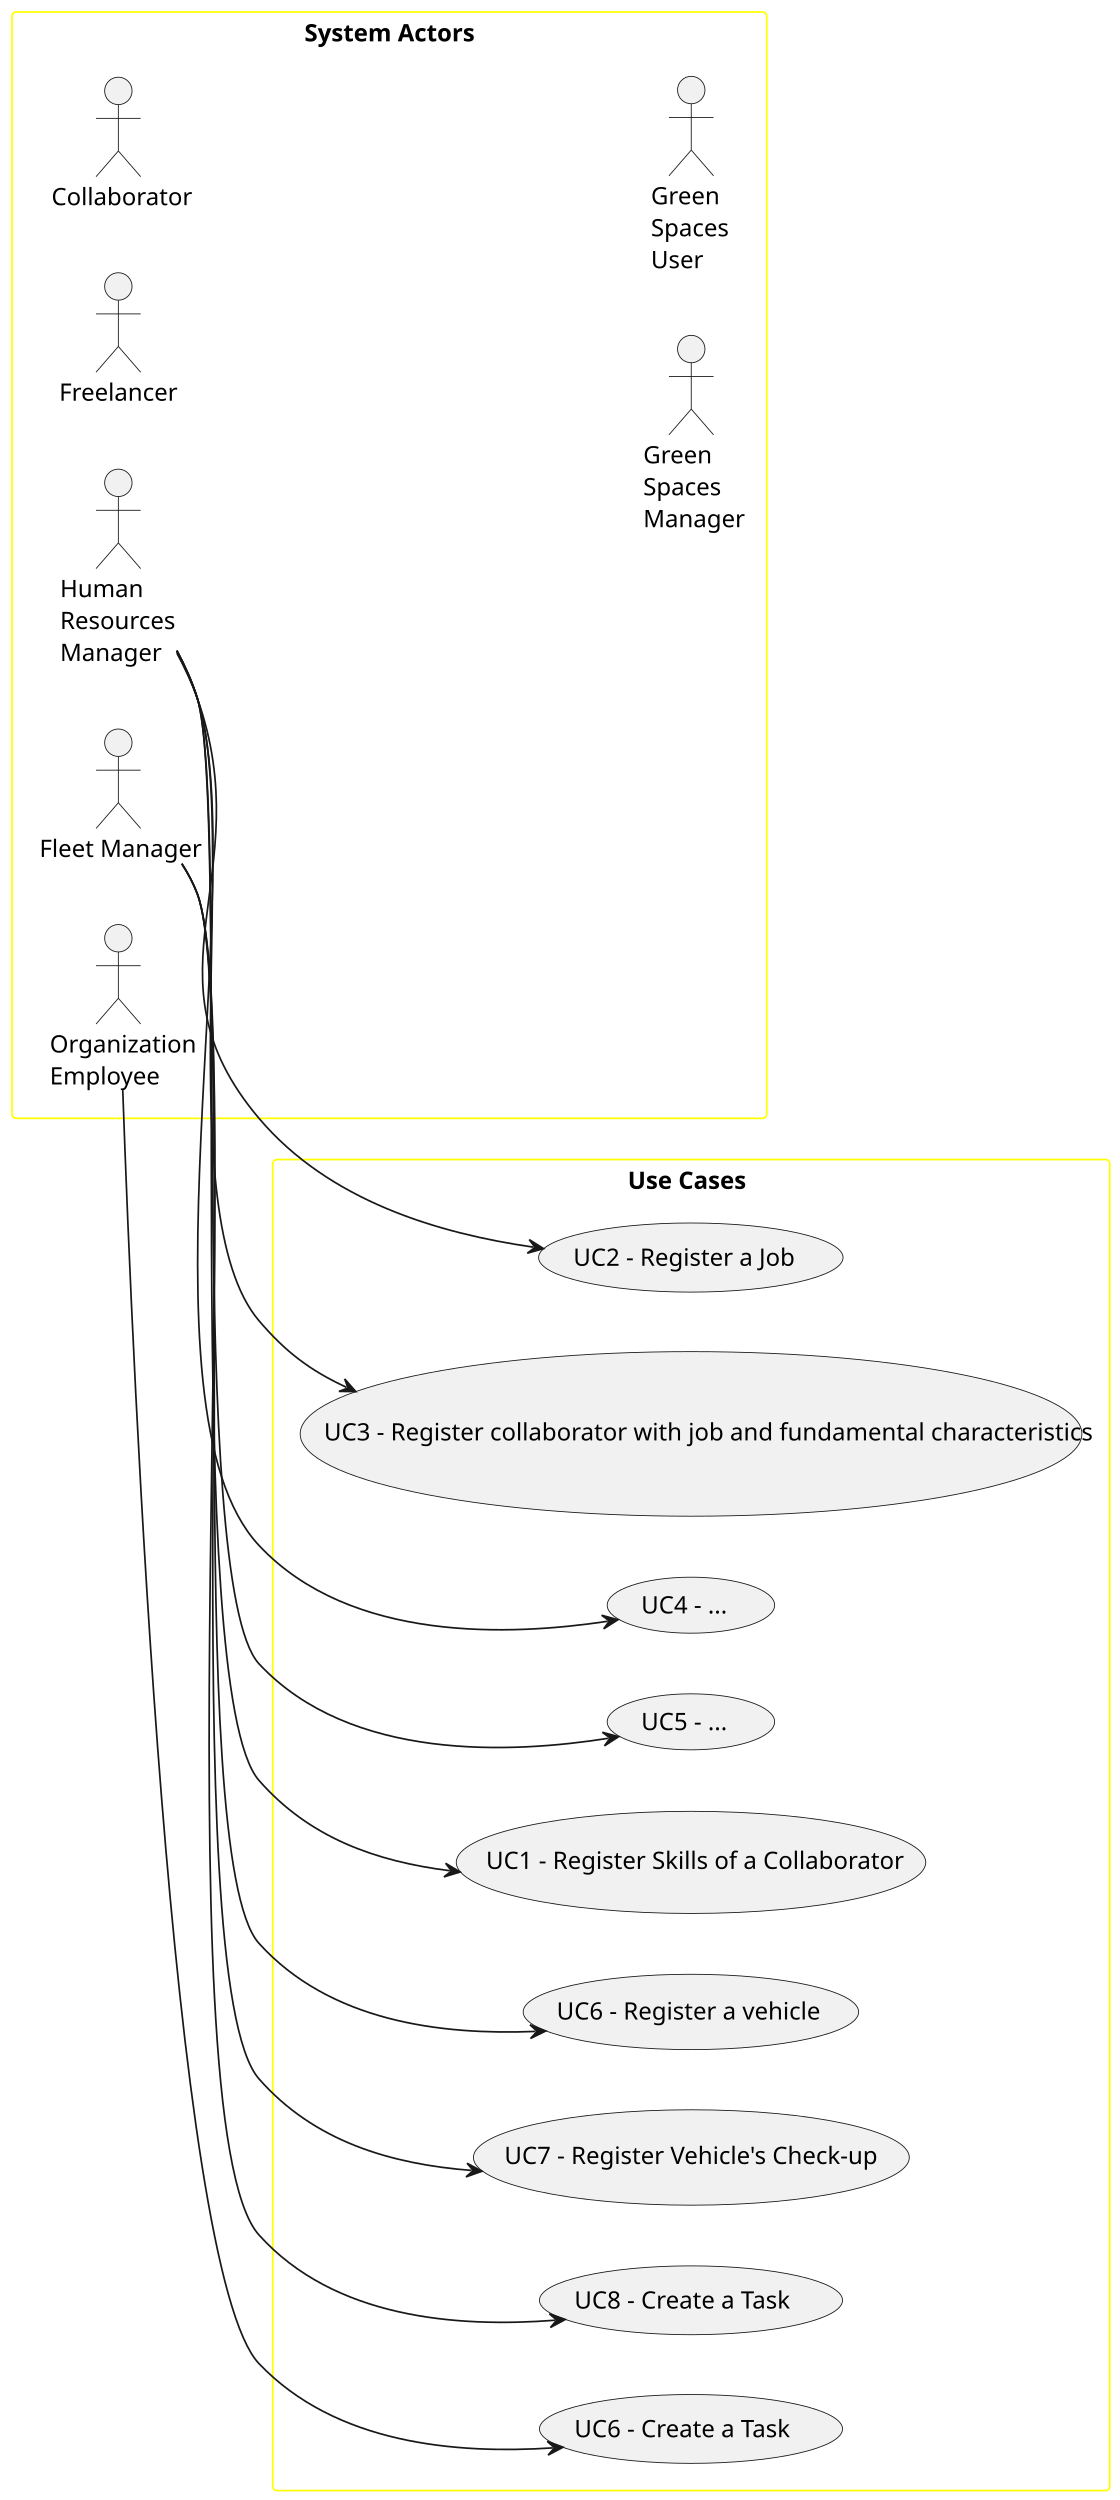
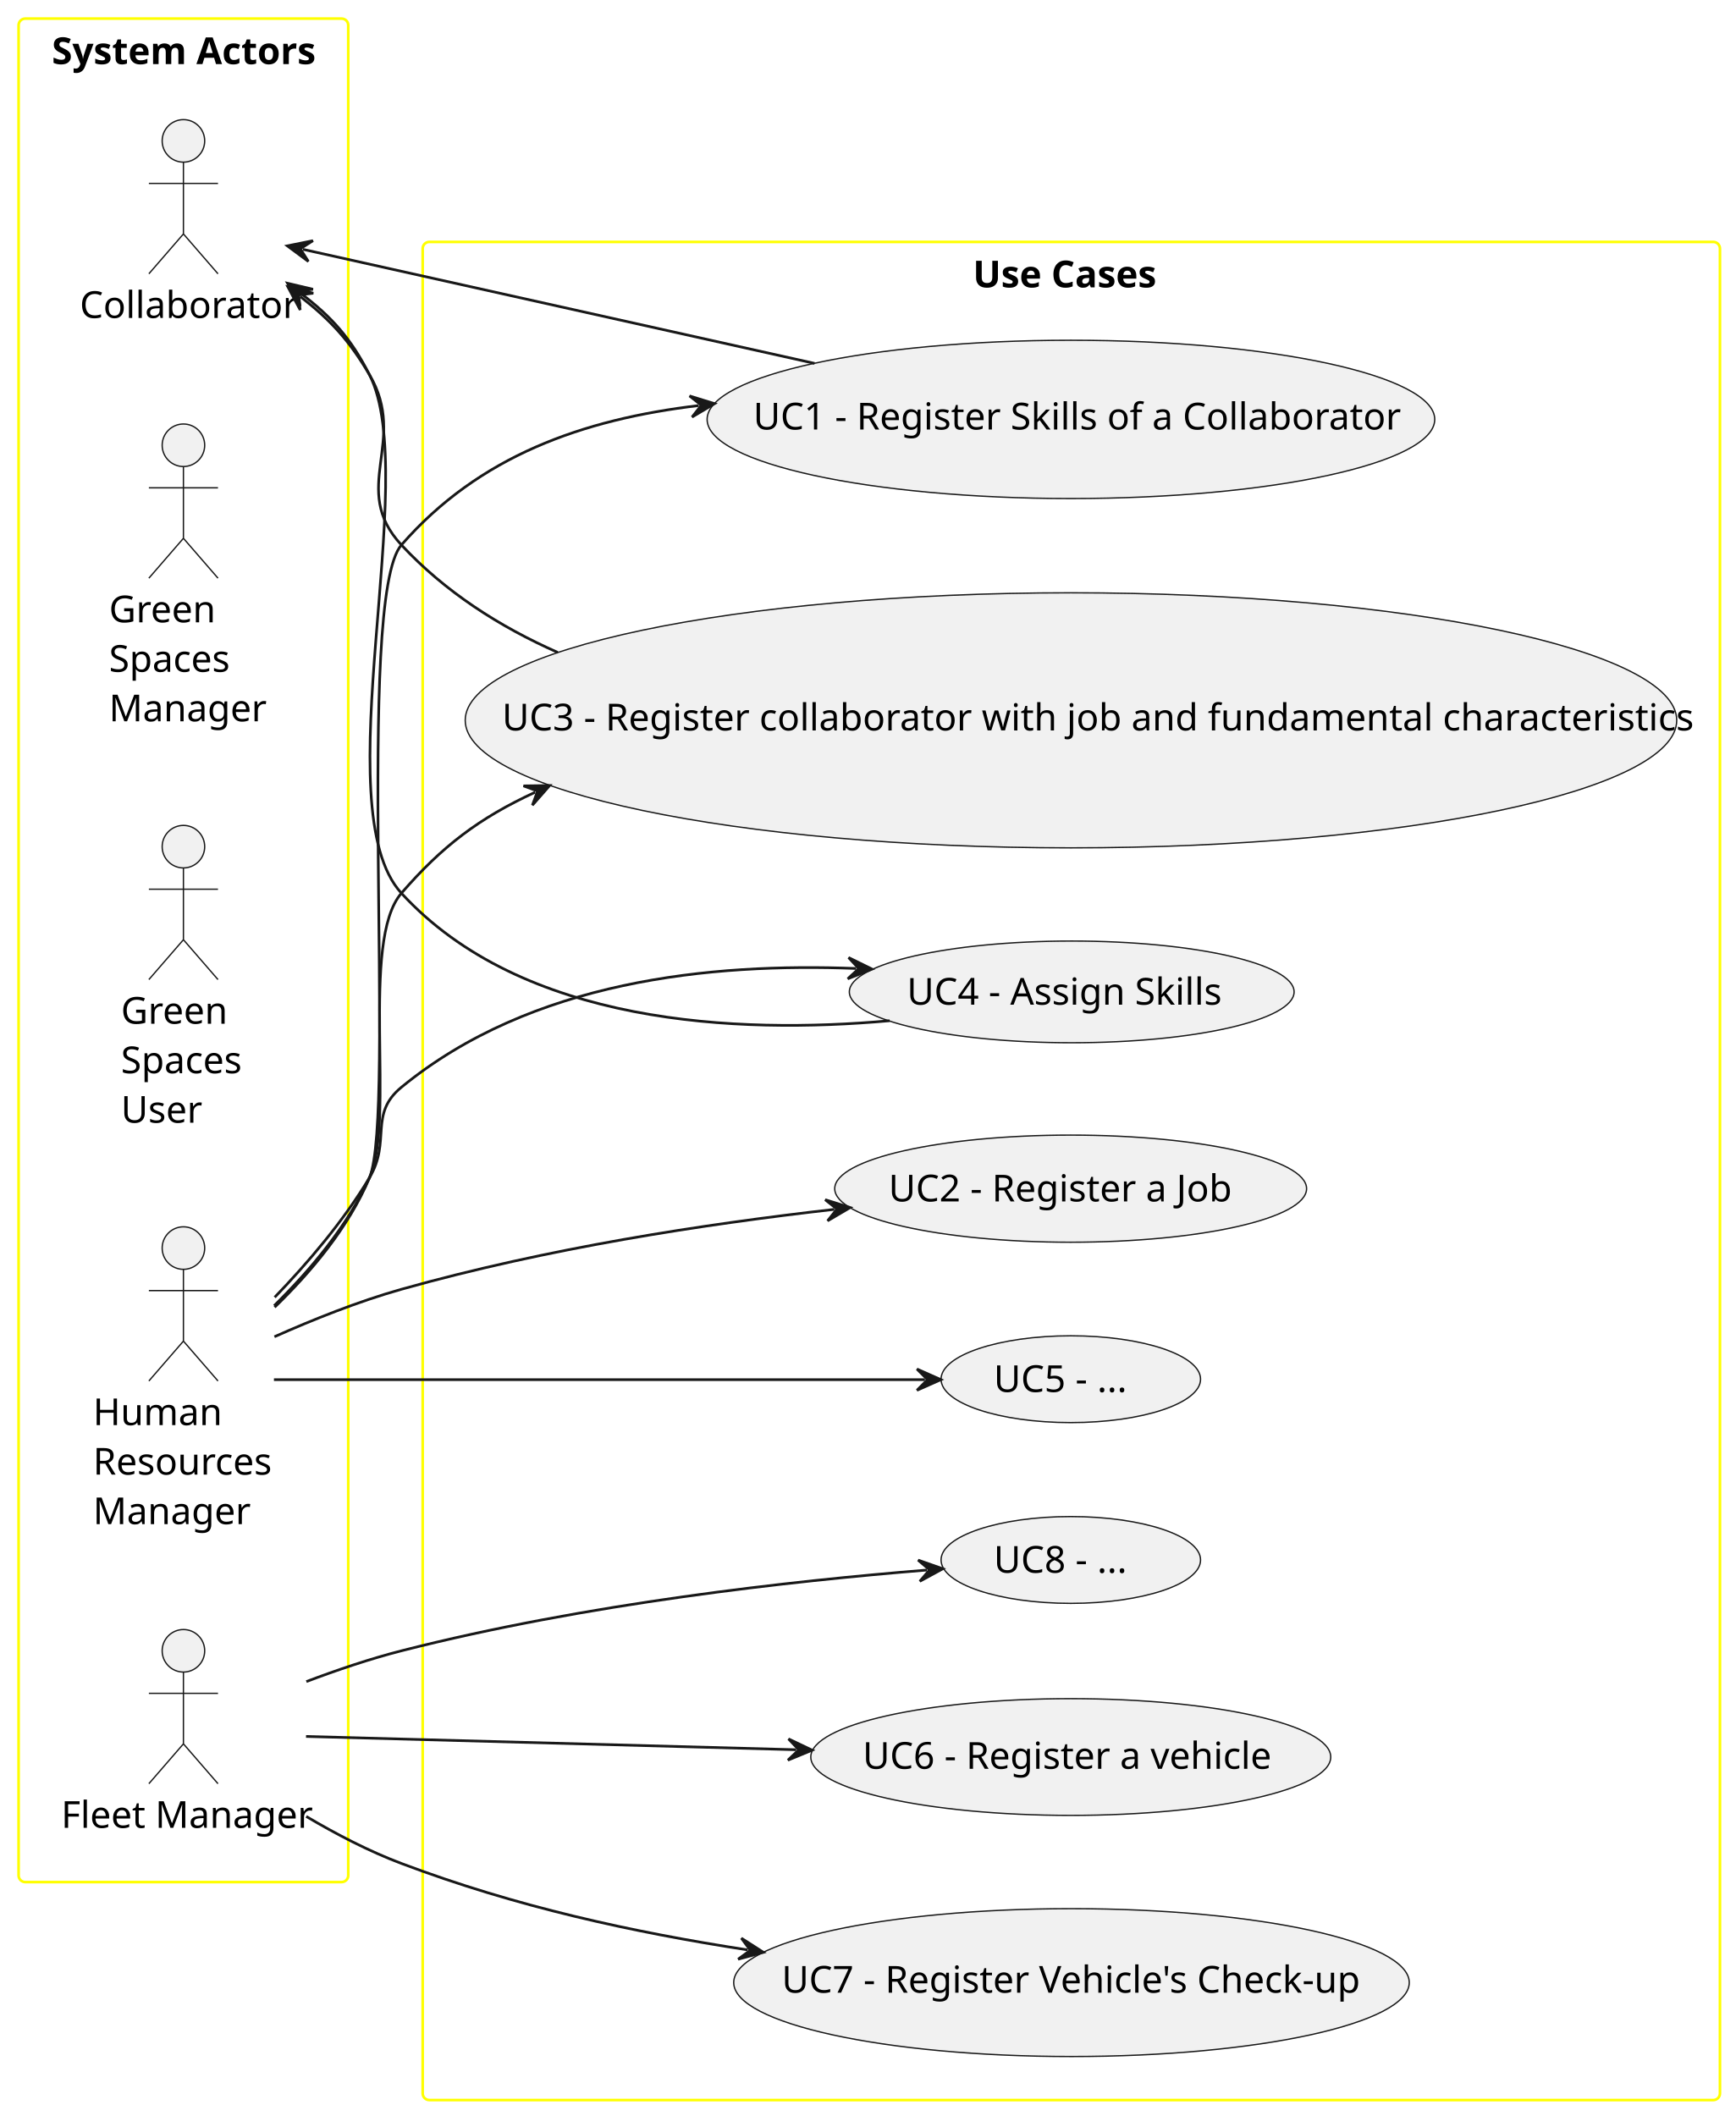
- <svg xmlns="http://www.w3.org/2000/svg" contentStyleType="text/css" height="583.2px" preserveAspectRatio="none" style="width:261px;height:583px;background:#FFFFFF;" version="1.1" viewBox="0 0 261 583" width="261.2px" zoomAndPan="magnify">
+ <svg xmlns="http://www.w3.org/2000/svg" contentStyleType="text/css" height="796px" preserveAspectRatio="none" style="width:653px;height:796px;background:#FFFFFF;" version="1.1" viewBox="0 0 653 796" width="653px" zoomAndPan="magnify">
  <defs />
  <g>
    <g id="cluster_actors">
-       <rect fill="none" height="258" rx="1" ry="1" style="stroke:#FFFF00;stroke-width:0.4;" width="176" x="2.8" y="2.8" />
-       <text fill="#000000" font-family="sans-serif" font-size="5.6" font-weight="bold" lengthAdjust="spacing" textLength="39.6" x="71" y="9.643">System Actors</text>
+       <rect fill="none" height="701" rx="2.5" ry="2.5" style="stroke:#FFFF00;stroke-width:1.0;" width="124" x="7" y="7" />
+       <text fill="#000000" font-family="sans-serif" font-size="14" font-weight="bold" lengthAdjust="spacing" textLength="99" x="19.5" y="24.107">System Actors</text>
    </g>
    <g id="cluster_usecases">
-       <rect fill="none" height="310.4" rx="1" ry="1" style="stroke:#FFFF00;stroke-width:0.4;" width="195.2" x="63.6" y="270.4" />
-       <text fill="#000000" font-family="sans-serif" font-size="5.6" font-weight="bold" lengthAdjust="spacing" textLength="29.6" x="146.4" y="277.243">Use Cases</text>
-     </g>
-     <g id="elem_Freelancer">
-       <ellipse cx="27.6" cy="66.8" fill="#F1F1F1" rx="3.2" ry="3.2" style="stroke:#181818;stroke-width:0.2;" />
-       <path d="M27.6,70 L27.6,80.8 M22.4,73.2 L32.8,73.2 M27.6,80.8 L22.4,86.8 M27.6,80.8 L32.8,86.8 " fill="none" style="stroke:#181818;stroke-width:0.2;" />
-       <text fill="#000000" font-family="sans-serif" font-size="5.6" lengthAdjust="spacing" textLength="27.6" x="13.8" y="93.443">Freelancer</text>
+       <rect fill="none" height="699" rx="2.5" ry="2.5" style="stroke:#FFFF00;stroke-width:1.0;" width="488" x="159" y="91" />
+       <text fill="#000000" font-family="sans-serif" font-size="14" font-weight="bold" lengthAdjust="spacing" textLength="74" x="366" y="108.107">Use Cases</text>
    </g>
    <g id="elem_Collaborator">
-       <ellipse cx="27.6" cy="21.2" fill="#F1F1F1" rx="3.2" ry="3.2" style="stroke:#181818;stroke-width:0.2;" />
-       <path d="M27.6,24.4 L27.6,35.2 M22.4,27.6 L32.8,27.6 M27.6,35.2 L22.4,41.2 M27.6,35.2 L32.8,41.2 " fill="none" style="stroke:#181818;stroke-width:0.2;" />
-       <text fill="#000000" font-family="sans-serif" font-size="5.6" lengthAdjust="spacing" textLength="31.2" x="12" y="47.843">Collaborator</text>
+       <ellipse cx="69" cy="53" fill="#F1F1F1" rx="8" ry="8" style="stroke:#181818;stroke-width:0.5;" />
+       <path d="M69,61 L69,88 M56,69 L82,69 M69,88 L56,103 M69,88 L82,103 " fill="none" style="stroke:#181818;stroke-width:0.5;" />
+       <text fill="#000000" font-family="sans-serif" font-size="14" lengthAdjust="spacing" textLength="78" x="30" y="119.607">Collaborator</text>
    </g>
    <g id="elem_GSM">
-       <ellipse cx="161.2" cy="81.4" fill="#F1F1F1" rx="3.2" ry="3.2" style="stroke:#181818;stroke-width:0.2;" />
-       <path d="M161.2,84.6 L161.2,95.4 M156,87.8 L166.4,87.8 M161.2,95.4 L156,101.4 M161.2,95.4 L166.4,101.4 " fill="none" style="stroke:#181818;stroke-width:0.2;" />
-       <text fill="#000000" font-family="sans-serif" font-size="5.6" lengthAdjust="spacing" textLength="16" x="150" y="108.043">Green</text>
-       <text fill="#000000" font-family="sans-serif" font-size="5.6" lengthAdjust="spacing" textLength="18.8" x="150" y="115.491">Spaces</text>
-       <text fill="#000000" font-family="sans-serif" font-size="5.6" lengthAdjust="spacing" textLength="22.4" x="150" y="122.94">Manager</text>
+       <ellipse cx="69" cy="167.5" fill="#F1F1F1" rx="8" ry="8" style="stroke:#181818;stroke-width:0.5;" />
+       <path d="M69,175.5 L69,202.5 M56,183.5 L82,183.5 M69,202.5 L56,217.5 M69,202.5 L82,217.5 " fill="none" style="stroke:#181818;stroke-width:0.5;" />
+       <text fill="#000000" font-family="sans-serif" font-size="14" lengthAdjust="spacing" textLength="40" x="41" y="234.107">Green</text>
+       <text fill="#000000" font-family="sans-serif" font-size="14" lengthAdjust="spacing" textLength="47" x="41" y="252.728">Spaces</text>
+       <text fill="#000000" font-family="sans-serif" font-size="14" lengthAdjust="spacing" textLength="56" x="41" y="271.35">Manager</text>
    </g>
    <g id="elem_GSU">
-       <ellipse cx="161.2" cy="21" fill="#F1F1F1" rx="3.2" ry="3.2" style="stroke:#181818;stroke-width:0.2;" />
-       <path d="M161.2,24.2 L161.2,35 M156,27.4 L166.4,27.4 M161.2,35 L156,41 M161.2,35 L166.4,41 " fill="none" style="stroke:#181818;stroke-width:0.2;" />
-       <text fill="#000000" font-family="sans-serif" font-size="5.6" lengthAdjust="spacing" textLength="16" x="151.8" y="47.643">Green</text>
-       <text fill="#000000" font-family="sans-serif" font-size="5.6" lengthAdjust="spacing" textLength="18.8" x="151.8" y="55.091">Spaces</text>
-       <text fill="#000000" font-family="sans-serif" font-size="5.6" lengthAdjust="spacing" textLength="11.6" x="151.8" y="62.54">User</text>
+       <ellipse cx="69" cy="318.5" fill="#F1F1F1" rx="8" ry="8" style="stroke:#181818;stroke-width:0.5;" />
+       <path d="M69,326.5 L69,353.5 M56,334.5 L82,334.5 M69,353.5 L56,368.5 M69,353.5 L82,368.5 " fill="none" style="stroke:#181818;stroke-width:0.5;" />
+       <text fill="#000000" font-family="sans-serif" font-size="14" lengthAdjust="spacing" textLength="40" x="45.5" y="385.107">Green</text>
+       <text fill="#000000" font-family="sans-serif" font-size="14" lengthAdjust="spacing" textLength="47" x="45.5" y="403.728">Spaces</text>
+       <text fill="#000000" font-family="sans-serif" font-size="14" lengthAdjust="spacing" textLength="29" x="45.5" y="422.35">User</text>
    </g>
    <g id="elem_HRM">
-       <ellipse cx="27.6" cy="112.6" fill="#F1F1F1" rx="3.2" ry="3.2" style="stroke:#181818;stroke-width:0.2;" />
-       <path d="M27.6,115.8 L27.6,126.6 M22.4,119 L32.8,119 M27.6,126.6 L22.4,132.6 M27.6,126.6 L32.8,132.6 " fill="none" style="stroke:#181818;stroke-width:0.2;" />
-       <text fill="#000000" font-family="sans-serif" font-size="5.6" lengthAdjust="spacing" textLength="17.6" x="14" y="139.243">Human</text>
-       <text fill="#000000" font-family="sans-serif" font-size="5.6" lengthAdjust="spacing" textLength="27.2" x="14" y="146.691">Resources</text>
-       <text fill="#000000" font-family="sans-serif" font-size="5.6" lengthAdjust="spacing" textLength="22.4" x="14" y="154.14">Manager</text>
+       <ellipse cx="69" cy="469.5" fill="#F1F1F1" rx="8" ry="8" style="stroke:#181818;stroke-width:0.5;" />
+       <path d="M69,477.5 L69,504.5 M56,485.5 L82,485.5 M69,504.5 L56,519.5 M69,504.5 L82,519.5 " fill="none" style="stroke:#181818;stroke-width:0.5;" />
+       <text fill="#000000" font-family="sans-serif" font-size="14" lengthAdjust="spacing" textLength="44" x="35" y="536.107">Human</text>
+       <text fill="#000000" font-family="sans-serif" font-size="14" lengthAdjust="spacing" textLength="68" x="35" y="554.729">Resources</text>
+       <text fill="#000000" font-family="sans-serif" font-size="14" lengthAdjust="spacing" textLength="56" x="35" y="573.35">Manager</text>
    </g>
    <g id="elem_FM">
-       <ellipse cx="27.6" cy="173.2" fill="#F1F1F1" rx="3.2" ry="3.2" style="stroke:#181818;stroke-width:0.2;" />
-       <path d="M27.6,176.4 L27.6,187.2 M22.4,179.6 L32.8,179.6 M27.6,187.2 L22.4,193.2 M27.6,187.2 L32.8,193.2 " fill="none" style="stroke:#181818;stroke-width:0.2;" />
-       <text fill="#000000" font-family="sans-serif" font-size="5.6" lengthAdjust="spacing" textLength="36.8" x="9.2" y="199.843">Fleet Manager</text>
-     </g>
-     <g id="elem_Employee">
-       <ellipse cx="27.6" cy="218.8" fill="#F1F1F1" rx="3.2" ry="3.2" style="stroke:#181818;stroke-width:0.2;" />
-       <path d="M27.6,222 L27.6,232.8 M22.4,225.2 L32.8,225.2 M27.6,232.8 L22.4,238.8 M27.6,232.8 L32.8,238.8 " fill="none" style="stroke:#181818;stroke-width:0.2;" />
-       <text fill="#000000" font-family="sans-serif" font-size="5.6" lengthAdjust="spacing" textLength="32" x="11.6" y="245.443">Organization</text>
-       <text fill="#000000" font-family="sans-serif" font-size="5.6" lengthAdjust="spacing" textLength="24.8" x="11.6" y="252.891">Employee</text>
-     </g>
-     <g id="elem_UC66">
-       <ellipse cx="161.141" cy="566.428" fill="#F1F1F1" rx="35.341" ry="8.028" style="stroke:#181818;stroke-width:0.2;" />
-       <text fill="#000000" font-family="sans-serif" font-size="5.6" lengthAdjust="spacing" textLength="52" x="133.941" y="568.35">UC6 - Create a Task</text>
+       <ellipse cx="69" cy="621" fill="#F1F1F1" rx="8" ry="8" style="stroke:#181818;stroke-width:0.5;" />
+       <path d="M69,629 L69,656 M56,637 L82,637 M69,656 L56,671 M69,656 L82,671 " fill="none" style="stroke:#181818;stroke-width:0.5;" />
+       <text fill="#000000" font-family="sans-serif" font-size="14" lengthAdjust="spacing" textLength="92" x="23" y="687.607">Fleet Manager</text>
    </g>
    <g id="elem_UC1">
-       <ellipse cx="161.142" cy="434.308" fill="#F1F1F1" rx="54.742" ry="11.909" style="stroke:#181818;stroke-width:0.2;" />
-       <text fill="#000000" font-family="sans-serif" font-size="5.6" lengthAdjust="spacing" textLength="95.6" x="113.342" y="435.827">UC1 - Register Skills of a Collaborator</text>
+       <ellipse cx="402.856" cy="157.771" fill="#F1F1F1" rx="136.856" ry="29.771" style="stroke:#181818;stroke-width:0.5;" />
+       <text fill="#000000" font-family="sans-serif" font-size="14" lengthAdjust="spacing" textLength="239" x="283.356" y="161.568">UC1 - Register Skills of a Collaborator</text>
    </g>
    <g id="elem_UC2">
-       <ellipse cx="161.101" cy="293.26" fill="#F1F1F1" rx="35.501" ry="8.06" style="stroke:#181818;stroke-width:0.2;" />
-       <text fill="#000000" font-family="sans-serif" font-size="5.6" lengthAdjust="spacing" textLength="52.4" x="133.701" y="295.182">UC2 - Register a Job</text>
+       <ellipse cx="402.752" cy="447.151" fill="#F1F1F1" rx="88.752" ry="20.151" style="stroke:#181818;stroke-width:0.5;" />
+       <text fill="#000000" font-family="sans-serif" font-size="14" lengthAdjust="spacing" textLength="131" x="334.252" y="451.954">UC2 - Register a Job</text>
    </g>
    <g id="elem_UC3">
-       <ellipse cx="161.149" cy="334.39" fill="#F1F1F1" rx="91.149" ry="19.19" style="stroke:#181818;stroke-width:0.2;" />
-       <text fill="#000000" font-family="sans-serif" font-size="5.6" lengthAdjust="spacing" textLength="171.2" x="75.549" y="335.909">UC3 - Register collaborator with job and fundamental characteristics</text>
+       <ellipse cx="402.871" cy="270.974" fill="#F1F1F1" rx="227.871" ry="47.974" style="stroke:#181818;stroke-width:0.5;" />
+       <text fill="#000000" font-family="sans-serif" font-size="14" lengthAdjust="spacing" textLength="428" x="188.871" y="274.771">UC3 - Register collaborator with job and fundamental characteristics</text>
    </g>
    <g id="elem_UC4">
-       <ellipse cx="161.124" cy="374.331" fill="#F1F1F1" rx="19.523" ry="6.531" style="stroke:#181818;stroke-width:0.2;" />
-       <text fill="#000000" font-family="sans-serif" font-size="5.6" lengthAdjust="spacing" textLength="20.8" x="149.524" y="376.253">UC4 - ...</text>
+       <ellipse cx="403.155" cy="373.131" fill="#F1F1F1" rx="83.655" ry="19.131" style="stroke:#181818;stroke-width:0.5;" />
+       <text fill="#000000" font-family="sans-serif" font-size="14" lengthAdjust="spacing" textLength="118" x="341.155" y="377.935">UC4 - Assign Skills</text>
    </g>
    <g id="elem_UC5">
-       <ellipse cx="161.124" cy="401.531" fill="#F1F1F1" rx="19.523" ry="6.531" style="stroke:#181818;stroke-width:0.2;" />
-       <text fill="#000000" font-family="sans-serif" font-size="5.6" lengthAdjust="spacing" textLength="20.8" x="149.524" y="403.453">UC5 - ...</text>
+       <ellipse cx="402.809" cy="518.828" fill="#F1F1F1" rx="48.809" ry="16.328" style="stroke:#181818;stroke-width:0.5;" />
+       <text fill="#000000" font-family="sans-serif" font-size="14" lengthAdjust="spacing" textLength="52" x="373.809" y="523.632">UC5 - ...</text>
    </g>
    <g id="elem_UC6">
-       <ellipse cx="161.119" cy="469.184" fill="#F1F1F1" rx="39.119" ry="8.784" style="stroke:#181818;stroke-width:0.2;" />
-       <text fill="#000000" font-family="sans-serif" font-size="5.6" lengthAdjust="spacing" textLength="61.2" x="129.808" y="470.955">UC6 - Register a vehicle</text>
+       <ellipse cx="402.797" cy="660.959" fill="#F1F1F1" rx="97.797" ry="21.959" style="stroke:#181818;stroke-width:0.5;" />
+       <text fill="#000000" font-family="sans-serif" font-size="14" lengthAdjust="spacing" textLength="153" x="324.519" y="665.386">UC6 - Register a vehicle</text>
    </g>
    <g id="elem_UC7">
-       <ellipse cx="161.226" cy="503.125" fill="#F1F1F1" rx="50.826" ry="11.125" style="stroke:#181818;stroke-width:0.2;" />
-       <text fill="#000000" font-family="sans-serif" font-size="5.6" lengthAdjust="spacing" textLength="87.2" x="117.626" y="504.644">UC7 - Register Vehicle's Check-up</text>
+       <ellipse cx="403.065" cy="745.813" fill="#F1F1F1" rx="127.065" ry="27.813" style="stroke:#181818;stroke-width:0.5;" />
+       <text fill="#000000" font-family="sans-serif" font-size="14" lengthAdjust="spacing" textLength="218" x="294.065" y="749.61">UC7 - Register Vehicle's Check-up</text>
    </g>
    <g id="elem_UC8">
-       <ellipse cx="161.141" cy="536.428" fill="#F1F1F1" rx="35.341" ry="8.028" style="stroke:#181818;stroke-width:0.2;" />
-       <text fill="#000000" font-family="sans-serif" font-size="5.6" lengthAdjust="spacing" textLength="52" x="133.941" y="538.35">UC8 - Create a Task</text>
-     </g>
-     <g id="link_Employee_UC66">
-       <path d="M28.628,254.204 C30.928,319.692 39.852,529.64 60.4,551.2 C78.248,569.928 106.229,572.337 128.909,570.849 " fill="none" id="Employee-to-UC66" style="stroke:#181818;stroke-width:0.4;" />
-       <polygon fill="#181818" points="131.304,570.692,127.607,569.331,129.308,570.823,127.817,572.524,131.304,570.692" style="stroke:#181818;stroke-width:0.4;" />
+       <ellipse cx="402.809" cy="586.828" fill="#F1F1F1" rx="48.809" ry="16.328" style="stroke:#181818;stroke-width:0.5;" />
+       <text fill="#000000" font-family="sans-serif" font-size="14" lengthAdjust="spacing" textLength="52" x="373.809" y="591.632">UC8 - ...</text>
    </g>
    <g id="link_HRM_UC1">
-       <path d="M41.256,151.712 C43.16,155.268 44.856,159.044 46,162.8 C54.188,189.672 41.892,394.072 60.4,415.2 C72.064,428.516 87.503,434.069 104.907,436.257 " fill="none" id="HRM-to-UC1" style="stroke:#181818;stroke-width:0.4;" />
-       <polygon fill="#181818" points="107.288,436.556,103.916,434.519,105.304,436.307,103.516,437.695,107.288,436.556" style="stroke:#181818;stroke-width:0.4;" />
+       <path d="M103.3,491.76 C116.92,478.58 131.27,461.6 139,443 C149.16,418.55 133.58,224.94 151,205 C180.24,171.53 219.112,157.77 262.842,152.56 " fill="none" id="HRM-to-UC1" style="stroke:#181818;stroke-width:1.0;" />
+       <polygon fill="#181818" points="268.8,151.85,259.39,148.943,263.835,152.441,260.336,156.887,268.8,151.85" style="stroke:#181818;stroke-width:1.0;" />
+     </g>
+     <g id="link_UC1_Collaborator">
+       <path d="M306.43,136.7 C240.4,121.98 161.976,104.494 113.936,93.794 " fill="none" id="UC1-to-Collaborator" style="stroke:#181818;stroke-width:1.0;" />
+       <polygon fill="#181818" points="108.08,92.49,115.995,98.351,112.96,93.577,117.734,90.542,108.08,92.49" style="stroke:#181818;stroke-width:1.0;" />
    </g>
    <g id="link_HRM_UC2">
-       <path d="M41.248,152.304 C43.076,155.7 44.752,159.272 46,162.8 C60.692,204.3 31.964,227.192 60.4,260.8 C76.696,280.06 102.148,287.63 124.38,290.834 " fill="none" id="HRM-to-UC2" style="stroke:#181818;stroke-width:0.4;" />
-       <polygon fill="#181818" points="126.756,291.176,123.421,289.079,124.776,290.891,122.965,292.246,126.756,291.176" style="stroke:#181818;stroke-width:0.4;" />
+       <path d="M103.23,502.86 C117.62,496.45 134.85,489.54 151,485 C206.27,469.48 264.309,460.59 313.849,454.94 " fill="none" id="HRM-to-UC2" style="stroke:#181818;stroke-width:1.0;" />
+       <polygon fill="#181818" points="319.81,454.26,310.415,451.306,314.842,454.827,311.321,459.254,319.81,454.26" style="stroke:#181818;stroke-width:1.0;" />
    </g>
    <g id="link_HRM_UC3">
-       <path d="M41.216,151.92 C43.096,155.424 44.796,159.128 46,162.8 C56.1,193.612 39.356,283.332 60.4,308 C66.54,315.2 72.205,319.55 80.797,323.518 " fill="none" id="HRM-to-UC3" style="stroke:#181818;stroke-width:0.4;" />
-       <polygon fill="#181818" points="82.976,324.524,80.379,321.562,81.16,323.685,79.037,324.467,82.976,324.524" style="stroke:#181818;stroke-width:0.4;" />
+       <path d="M103.13,491.18 C116.55,478.01 130.78,461.19 139,443 C148.85,421.2 135.32,354.07 151,336 C166.26,318.4 180.162,307.773 201.322,298.013 " fill="none" id="HRM-to-UC3" style="stroke:#181818;stroke-width:1.0;" />
+       <polygon fill="#181818" points="206.77,295.5,196.922,295.637,202.23,297.594,200.273,302.902,206.77,295.5" style="stroke:#181818;stroke-width:1.0;" />
+     </g>
+     <g id="link_UC3_Collaborator">
+       <path d="M209.82,245.43 C187.75,235.68 167.35,222.56 151,205 C131.28,183.82 153.7,165.93 139,141 C131.42,128.15 124.559,120.612 113.019,111.602 " fill="none" id="UC3-to-Collaborator" style="stroke:#181818;stroke-width:1.0;" />
+       <polygon fill="#181818" points="108.29,107.91,112.922,116.602,112.231,110.987,117.846,110.296,108.29,107.91" style="stroke:#181818;stroke-width:1.0;" />
    </g>
    <g id="link_HRM_UC4">
-       <path d="M41.208,151.728 C43.116,155.28 44.828,159.056 46,162.8 C59.164,204.812 30.308,328.26 60.4,360.4 C81.692,383.14 119.163,381.486 141.727,378.078 " fill="none" id="HRM-to-UC4" style="stroke:#181818;stroke-width:0.4;" />
-       <polygon fill="#181818" points="144.1,377.72,140.301,376.676,142.122,378.019,140.779,379.84,144.1,377.72" style="stroke:#181818;stroke-width:0.4;" />
+       <path d="M103.33,488.01 C115.82,475.04 129.32,459.22 139,443 C147.21,429.24 138.61,419.16 151,409 C200.01,368.8 267.305,362.197 322.055,364.327 " fill="none" id="HRM-to-UC4" style="stroke:#181818;stroke-width:1.0;" />
+       <polygon fill="#181818" points="328.05,364.56,319.212,360.213,323.054,364.366,318.901,368.207,328.05,364.56" style="stroke:#181818;stroke-width:1.0;" />
+     </g>
+     <g id="link_UC4_Collaborator">
+       <path d="M334.66,383.98 C277.08,389.14 196.51,385.55 151,336 C121.63,304.03 158.7,179.69 139,141 C132.02,127.29 124.894,119.294 112.924,110.184 " fill="none" id="UC4-to-Collaborator" style="stroke:#181818;stroke-width:1.0;" />
+       <polygon fill="#181818" points="108.15,106.55,112.889,115.184,112.129,109.578,117.734,108.818,108.15,106.55" style="stroke:#181818;stroke-width:1.0;" />
    </g>
    <g id="link_HRM_UC5">
-       <path d="M41.236,151.72 C43.14,155.272 44.844,159.048 46,162.8 C53.392,186.76 43.308,369.656 60.4,388 C81.684,410.844 119.349,408.922 141.901,405.366 " fill="none" id="HRM-to-UC5" style="stroke:#181818;stroke-width:0.4;" />
-       <polygon fill="#181818" points="144.272,404.992,140.467,403.972,142.296,405.303,140.965,407.133,144.272,404.992" style="stroke:#181818;stroke-width:0.4;" />
+       <path d="M103.05,519 C162.01,519 279.56,519 347.93,519 " fill="none" id="HRM-to-UC5" style="stroke:#181818;stroke-width:1.0;" />
+       <polygon fill="#181818" points="353.93,519,344.93,515,348.93,519,344.93,523,353.93,519" style="stroke:#181818;stroke-width:1.0;" />
    </g>
    <g id="link_FM_UC6">
-       <path d="M42.384,201.42 C43.82,203.644 45.084,205.996 46,208.4 C55.688,233.868 42.112,433 60.4,453.2 C76.836,471.356 102.55,474.629 124.854,473.729 " fill="none" id="FM-to-UC6" style="stroke:#181818;stroke-width:0.4;" />
-       <polygon fill="#181818" points="127.252,473.632,123.59,472.178,125.254,473.713,123.719,475.376,127.252,473.632" style="stroke:#181818;stroke-width:0.4;" />
+       <path d="M115.12,653.22 C163.79,654.54 236.732,656.518 299.502,658.218 " fill="none" id="FM-to-UC6" style="stroke:#181818;stroke-width:1.0;" />
+       <polygon fill="#181818" points="305.5,658.38,296.612,654.138,300.502,658.245,296.395,662.135,305.5,658.38" style="stroke:#181818;stroke-width:1.0;" />
    </g>
    <g id="link_FM_UC7">
-       <path d="M42.396,201.416 C43.832,203.64 45.092,205.992 46,208.4 C56.84,237.18 40.104,461.696 60.4,484.8 C73.208,499.38 91.035,504.664 109.983,506.152 " fill="none" id="FM-to-UC7" style="stroke:#181818;stroke-width:0.4;" />
-       <polygon fill="#181818" points="112.376,506.34,108.912,504.463,110.382,506.183,108.662,507.653,112.376,506.34" style="stroke:#181818;stroke-width:0.4;" />
+       <path d="M115.2,683.31 C126.49,690 138.85,696.42 151,701 C194.08,717.25 237.65,726.807 281.25,733.517 " fill="none" id="FM-to-UC7" style="stroke:#181818;stroke-width:1.0;" />
+       <polygon fill="#181818" points="287.18,734.43,278.893,729.108,282.238,733.669,277.676,737.014,287.18,734.43" style="stroke:#181818;stroke-width:1.0;" />
    </g>
    <g id="link_FM_UC8">
-       <path d="M42.412,201.412 C43.844,203.636 45.1,205.992 46,208.4 C58.164,240.996 37.112,495.348 60.4,521.2 C77.92,540.652 106.507,542.835 129.431,541.083 " fill="none" id="FM-to-UC8" style="stroke:#181818;stroke-width:0.4;" />
-       <polygon fill="#181818" points="131.824,540.9,128.113,539.579,129.83,541.052,128.356,542.77,131.824,540.9" style="stroke:#181818;stroke-width:0.4;" />
+       <path d="M115.24,632.58 C126.73,628.23 139.18,624.02 151,621 C220.66,603.21 297.74,594.755 348.68,590.625 " fill="none" id="FM-to-UC8" style="stroke:#181818;stroke-width:1.0;" />
+       <polygon fill="#181818" points="354.66,590.14,345.366,586.88,349.676,590.544,346.013,594.854,354.66,590.14" style="stroke:#181818;stroke-width:1.0;" />
    </g>
  </g>
</svg>
